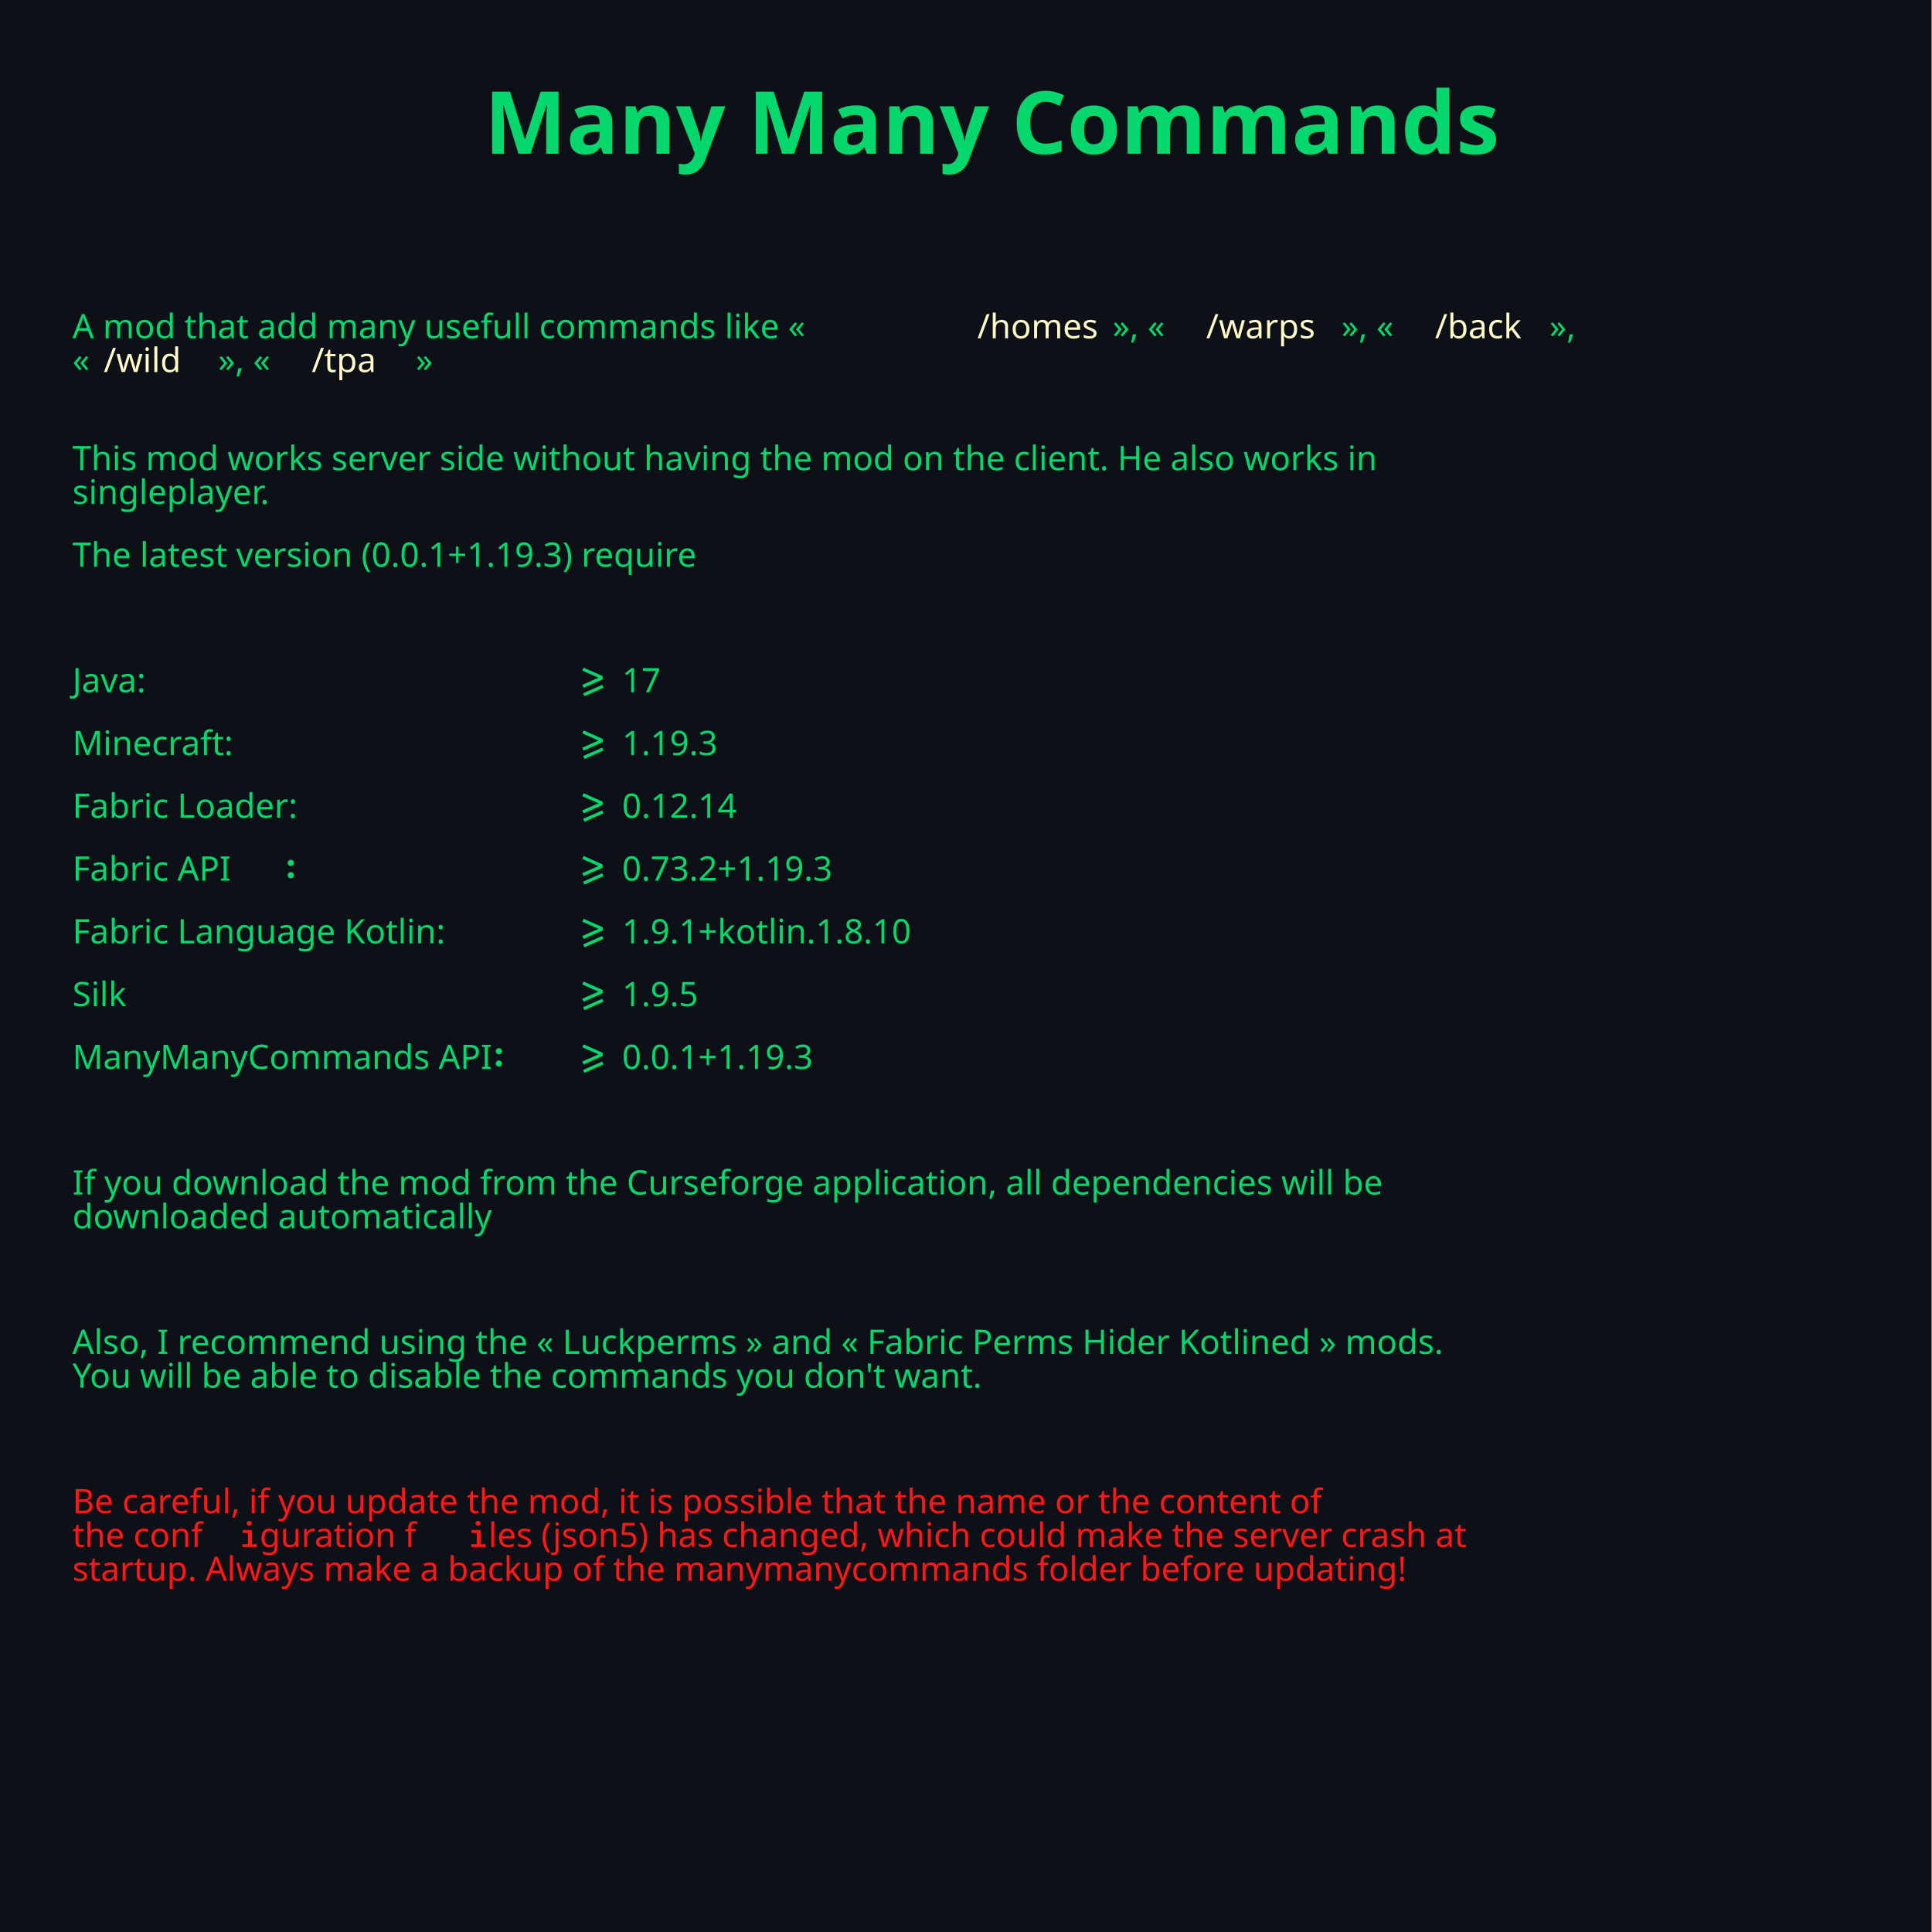
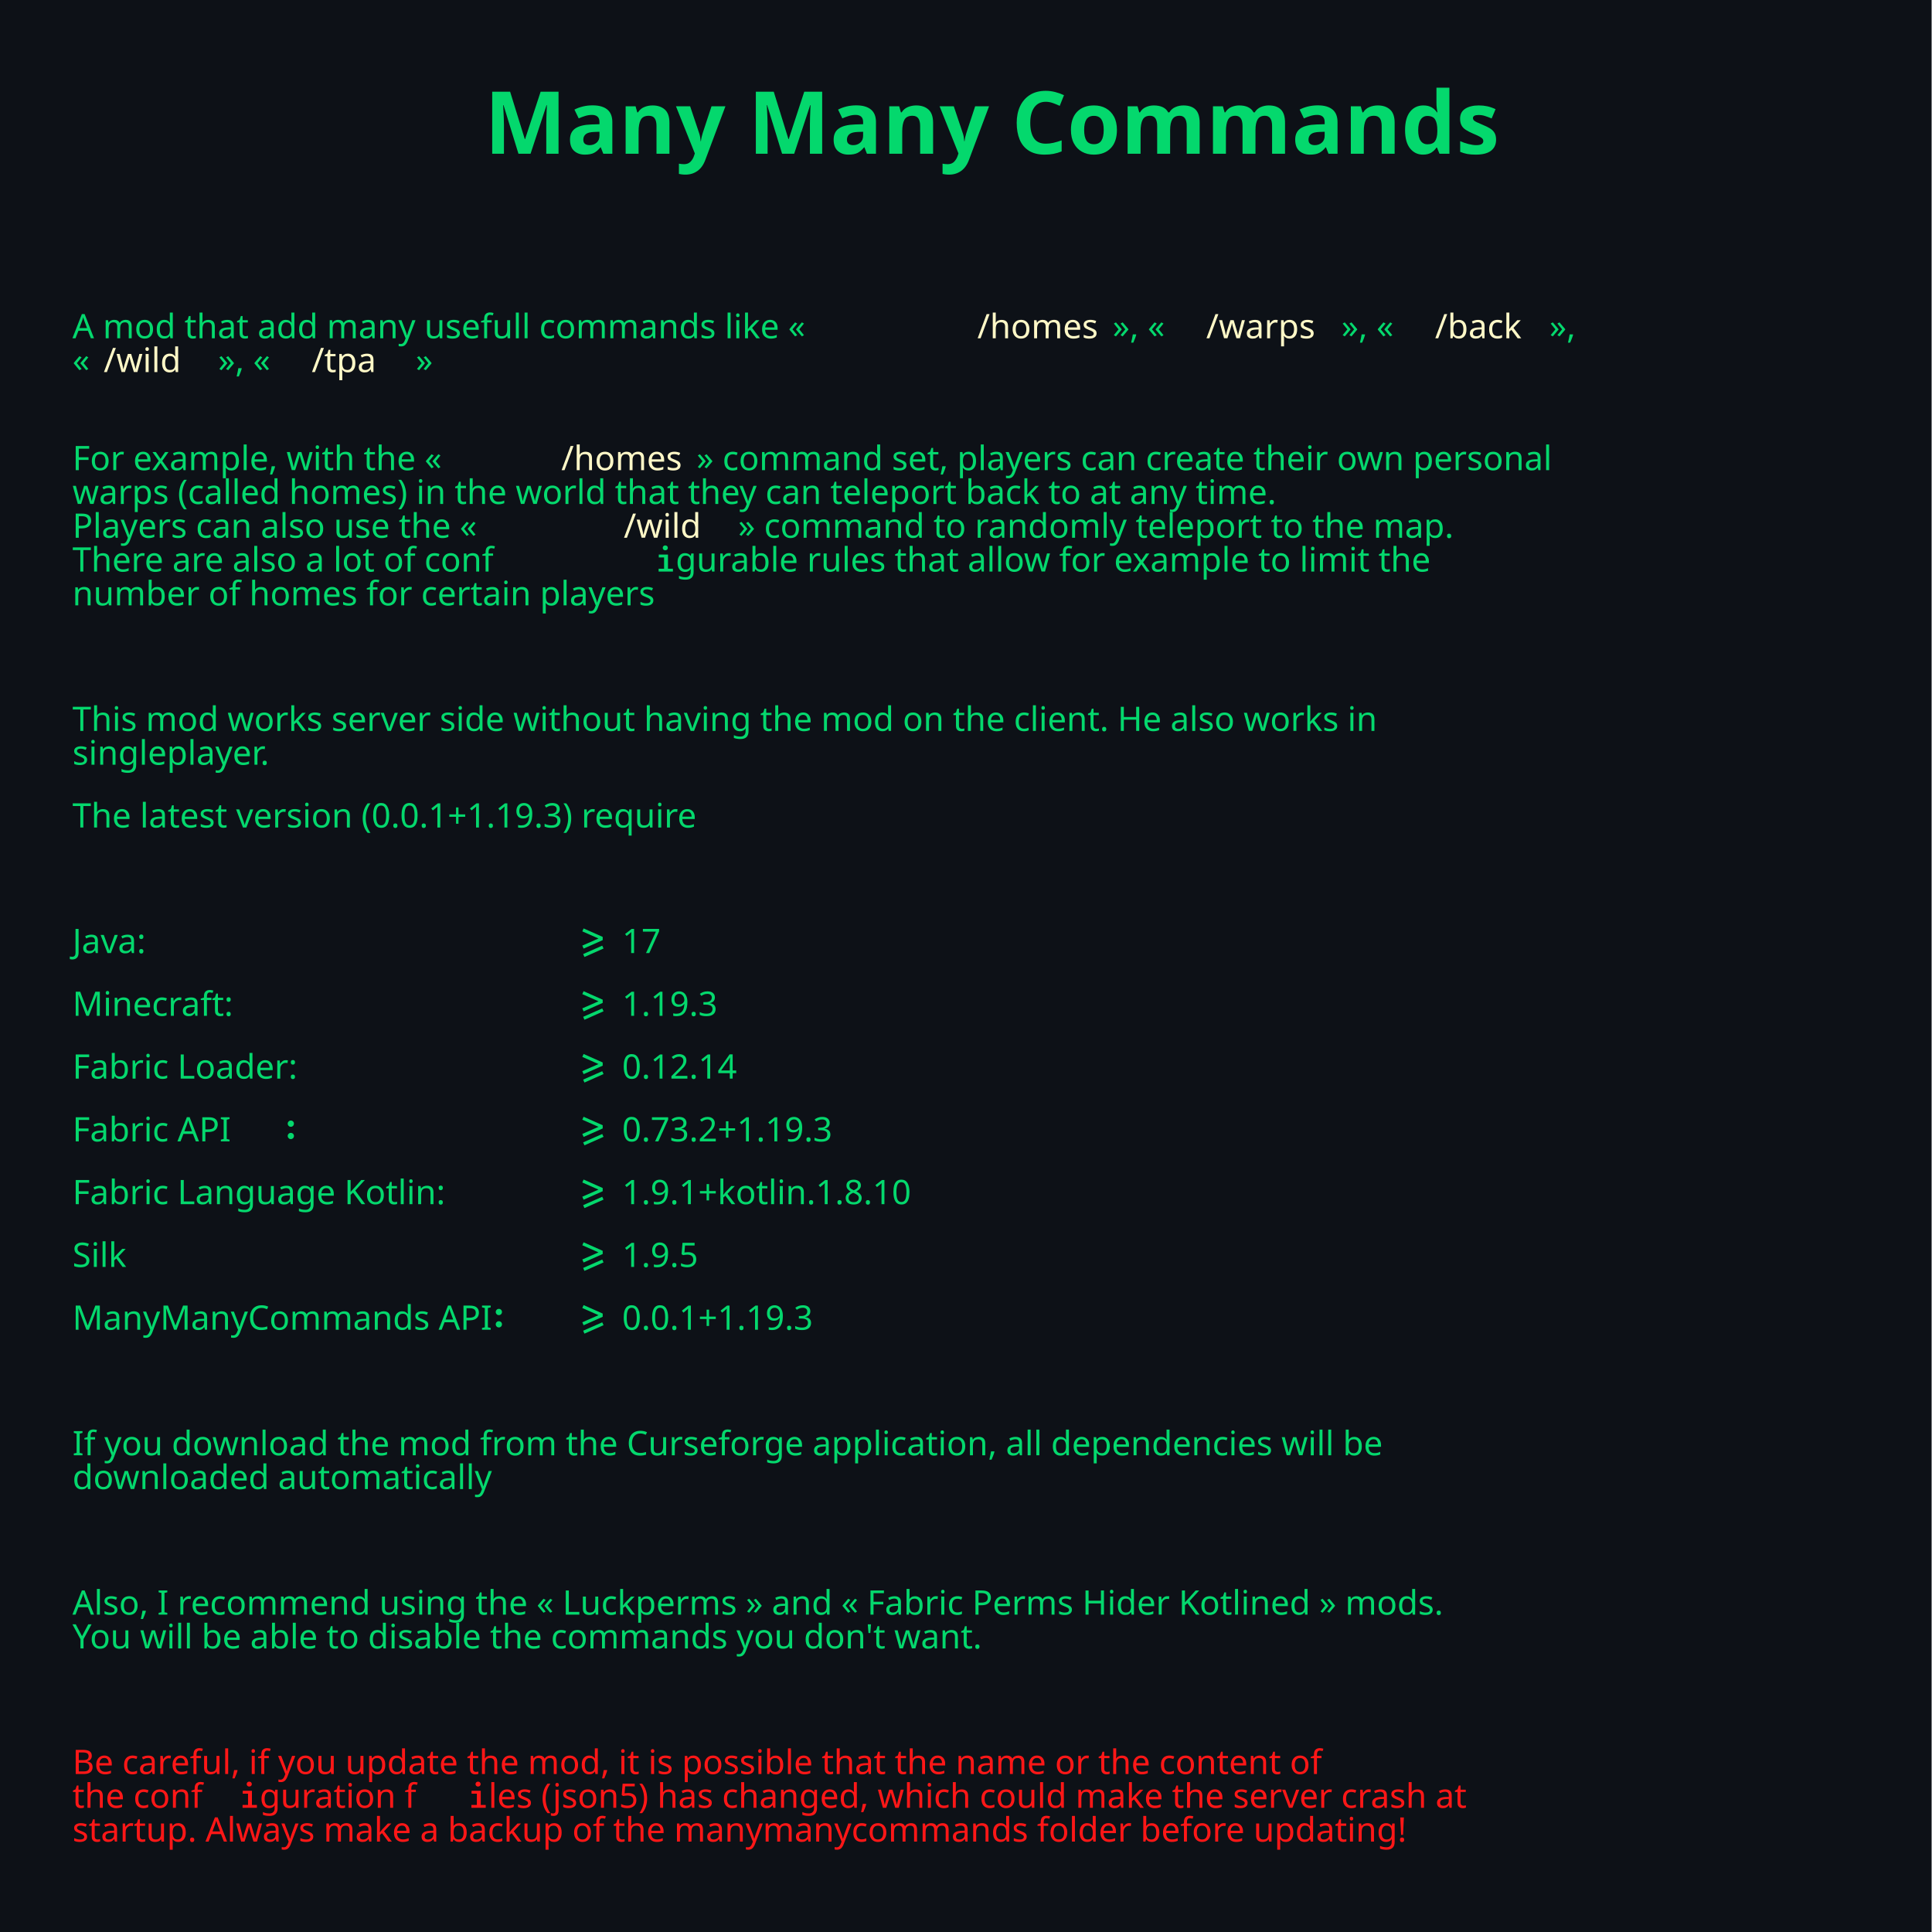
<svg xmlns="http://www.w3.org/2000/svg" width="100%" height="100%" viewBox="0 0 3334 3334" version="1.1" xml:space="preserve" style="fill-rule:evenodd;clip-rule:evenodd;stroke-linejoin:round;stroke-miterlimit:2;">
  <rect id="dark" x="0" y="0" width="3333.33" height="18750" style="fill:#0d1117;" />
  <g transform="matrix(4.16667,0,0,4.16667,-41.6667,-563.206)">
-     <text x="40px" y="329.892px" style="font-family:'FiraCode-Medium', 'Fira Code';font-weight:500;font-size:14px;fill:#04d86d;">This mod works server side without having the mod on the client. He also works in</text>
-     <text x="40px" y="343.892px" style="font-family:'FiraCode-Medium', 'Fira Code';font-weight:500;font-size:14px;fill:#04d86d;">singleplayer.</text>
-     <text x="40px" y="369.892px" style="font-family:'FiraCode-Medium', 'Fira Code';font-weight:500;font-size:14px;fill:#04d86d;">The latest version (0.0.1+1.19.3) require</text>
-     <g transform="matrix(14,0,0,14,246.769,421.892)" />
-     <g transform="matrix(14,0,0,14,246.769,421.892)" />
-     <g transform="matrix(14,0,0,14,255.385,421.892)">
+     <text x="40px" y="329.892px" style="font-family:'FiraCode-Medium', 'Fira Code';font-weight:500;font-size:14px;fill:#04d86d;">For example, with the «</text>
+     <text x="242.462px" y="329.892px" style="font-family:'FiraCode-Medium', 'Fira Code';font-weight:500;font-size:14px;fill:#fff8c7;">/homes</text>
+     <text x="298.462px" y="329.892px" style="font-family:'FiraCode-Medium', 'Fira Code';font-weight:500;font-size:14px;fill:#04d86d;">» command set, players can create their own personal</text>
+     <text x="40px" y="343.892px" style="font-family:'FiraCode-Medium', 'Fira Code';font-weight:500;font-size:14px;fill:#04d86d;">warps (called homes) in the world that they can teleport back to at any time.</text>
+     <text x="40px" y="357.892px" style="font-family:'FiraCode-Medium', 'Fira Code';font-weight:500;font-size:14px;fill:#04d86d;">Players can also use the «</text>
+     <text x="268.308px" y="357.892px" style="font-family:'FiraCode-Medium', 'Fira Code';font-weight:500;font-size:14px;fill:#fff8c7;">/wild</text>
+     <text x="315.692px" y="357.892px" style="font-family:'FiraCode-Medium', 'Fira Code';font-weight:500;font-size:14px;fill:#04d86d;">» command to randomly teleport to the map.</text>
+     <g transform="matrix(14,0,0,14,281.231,371.892)">
+       <path d="M0.307,-0.774c0.023,0 0.041,0.007 0.055,0.021c0.014,0.014 0.021,0.031 0.021,0.051c-0,0.021 -0.007,0.038 -0.021,0.052c-0.014,0.014 -0.032,0.021 -0.055,0.021c-0.022,0 -0.04,-0.007 -0.054,-0.021c-0.014,-0.014 -0.021,-0.031 -0.021,-0.052c0,-0.02 0.007,-0.037 0.021,-0.051c0.014,-0.014 0.032,-0.021 0.054,-0.021Zm0.08,0.271l0,0.419l0.147,-0l0,0.084l-0.424,0l0,-0.084l0.162,-0l0,-0.334l-0.157,0l0,-0.085l0.272,0Z" style="fill:#04d86d;fill-rule:nonzero;" />
+     </g>
+     <g transform="matrix(14,0,0,14,281.231,371.892)" />
+     <text x="40px" y="371.892px" style="font-family:'FiraCode-Medium', 'Fira Code';font-weight:500;font-size:14px;fill:#04d86d;">There are also a lot of conf<tspan x="289.846px " y="371.892px ">g</tspan>urable rules that allow for example to limit the</text>
+     <text x="40px" y="385.892px" style="font-family:'FiraCode-Medium', 'Fira Code';font-weight:500;font-size:14px;fill:#04d86d;">number of homes for certain players</text>
+     <text x="40px" y="437.892px" style="font-family:'FiraCode-Medium', 'Fira Code';font-weight:500;font-size:14px;fill:#04d86d;">This mod works server side without having the mod on the client. He also works in</text>
+     <text x="40px" y="451.892px" style="font-family:'FiraCode-Medium', 'Fira Code';font-weight:500;font-size:14px;fill:#04d86d;">singleplayer.</text>
+     <text x="40px" y="477.892px" style="font-family:'FiraCode-Medium', 'Fira Code';font-weight:500;font-size:14px;fill:#04d86d;">The latest version (0.0.1+1.19.3) require</text>
+     <g transform="matrix(14,0,0,14,246.769,529.892)" />
+     <g transform="matrix(14,0,0,14,246.769,529.892)" />
+     <g transform="matrix(14,0,0,14,255.385,529.892)">
      <path d="M-0.301,-0.221l0.479,-0.21l-0.479,-0.211l0.038,-0.087l0.565,0.251l0,0.095l-0.565,0.251l-0.038,-0.089Zm0.025,0.25l0.564,-0.248l0.039,0.084l-0.565,0.251l-0.038,-0.087Z" style="fill:#04d86d;fill-rule:nonzero;" />
    </g>
-     <g transform="matrix(14,0,0,14,255.385,421.892)" />
-     <text x="40px" y="421.892px" style="font-family:'FiraCode-Medium', 'Fira Code';font-weight:500;font-size:14px;fill:#04d86d;">Java:                   <tspan x="264px " y="421.892px "> </tspan>17</text>
-     <g transform="matrix(14,0,0,14,246.769,447.892)" />
-     <g transform="matrix(14,0,0,14,246.769,447.892)" />
-     <g transform="matrix(14,0,0,14,255.385,447.892)">
+     <g transform="matrix(14,0,0,14,255.385,529.892)" />
+     <text x="40px" y="529.892px" style="font-family:'FiraCode-Medium', 'Fira Code';font-weight:500;font-size:14px;fill:#04d86d;">Java:                   <tspan x="264px " y="529.892px "> </tspan>17</text>
+     <g transform="matrix(14,0,0,14,246.769,555.892)" />
+     <g transform="matrix(14,0,0,14,246.769,555.892)" />
+     <g transform="matrix(14,0,0,14,255.385,555.892)">
      <path d="M-0.301,-0.221l0.479,-0.21l-0.479,-0.211l0.038,-0.087l0.565,0.251l0,0.095l-0.565,0.251l-0.038,-0.089Zm0.025,0.25l0.564,-0.248l0.039,0.084l-0.565,0.251l-0.038,-0.087Z" style="fill:#04d86d;fill-rule:nonzero;" />
    </g>
-     <g transform="matrix(14,0,0,14,255.385,447.892)" />
-     <text x="40px" y="447.892px" style="font-family:'FiraCode-Medium', 'Fira Code';font-weight:500;font-size:14px;fill:#04d86d;">Minecraft:              <tspan x="264px " y="447.892px "> </tspan>1.19.3</text>
-     <g transform="matrix(14,0,0,14,246.769,473.892)" />
-     <g transform="matrix(14,0,0,14,246.769,473.892)" />
-     <g transform="matrix(14,0,0,14,255.385,473.892)">
+     <g transform="matrix(14,0,0,14,255.385,555.892)" />
+     <text x="40px" y="555.892px" style="font-family:'FiraCode-Medium', 'Fira Code';font-weight:500;font-size:14px;fill:#04d86d;">Minecraft:              <tspan x="264px " y="555.892px "> </tspan>1.19.3</text>
+     <g transform="matrix(14,0,0,14,246.769,581.892)" />
+     <g transform="matrix(14,0,0,14,246.769,581.892)" />
+     <g transform="matrix(14,0,0,14,255.385,581.892)">
      <path d="M-0.301,-0.221l0.479,-0.21l-0.479,-0.211l0.038,-0.087l0.565,0.251l0,0.095l-0.565,0.251l-0.038,-0.089Zm0.025,0.25l0.564,-0.248l0.039,0.084l-0.565,0.251l-0.038,-0.087Z" style="fill:#04d86d;fill-rule:nonzero;" />
    </g>
-     <g transform="matrix(14,0,0,14,255.385,473.892)" />
-     <text x="40px" y="473.892px" style="font-family:'FiraCode-Medium', 'Fira Code';font-weight:500;font-size:14px;fill:#04d86d;">Fabric Loader:          <tspan x="264px " y="473.892px "> </tspan>0.12.14</text>
-     <g transform="matrix(14,0,0,14,126.154,499.892)">
+     <g transform="matrix(14,0,0,14,255.385,581.892)" />
+     <text x="40px" y="581.892px" style="font-family:'FiraCode-Medium', 'Fira Code';font-weight:500;font-size:14px;fill:#04d86d;">Fabric Loader:          <tspan x="264px " y="581.892px "> </tspan>0.12.14</text>
+     <g transform="matrix(14,0,0,14,126.154,607.892)">
      <path d="M0.215,-0.525c-0,-0.025 0.009,-0.047 0.027,-0.065c0.017,-0.018 0.039,-0.027 0.065,-0.027c0.026,0 0.048,0.009 0.066,0.027c0.018,0.018 0.026,0.04 0.026,0.065c0,0.025 -0.008,0.047 -0.026,0.065c-0.018,0.019 -0.04,0.028 -0.066,0.028c-0.026,-0 -0.048,-0.009 -0.065,-0.028c-0.018,-0.018 -0.027,-0.04 -0.027,-0.065Zm-0,0.364c-0,-0.025 0.009,-0.046 0.027,-0.064c0.017,-0.018 0.039,-0.027 0.065,-0.027c0.026,-0 0.048,0.009 0.066,0.027c0.018,0.018 0.026,0.039 0.026,0.064c0,0.026 -0.008,0.047 -0.026,0.066c-0.018,0.018 -0.04,0.027 -0.066,0.027c-0.026,-0 -0.048,-0.009 -0.065,-0.027c-0.018,-0.019 -0.027,-0.04 -0.027,-0.066Z" style="fill:#04d86d;fill-rule:nonzero;" />
    </g>
-     <g transform="matrix(14,0,0,14,126.154,499.892)" />
-     <g transform="matrix(14,0,0,14,246.769,499.892)" />
-     <g transform="matrix(14,0,0,14,246.769,499.892)" />
-     <g transform="matrix(14,0,0,14,255.385,499.892)">
+     <g transform="matrix(14,0,0,14,126.154,607.892)" />
+     <g transform="matrix(14,0,0,14,246.769,607.892)" />
+     <g transform="matrix(14,0,0,14,246.769,607.892)" />
+     <g transform="matrix(14,0,0,14,255.385,607.892)">
      <path d="M-0.301,-0.221l0.479,-0.21l-0.479,-0.211l0.038,-0.087l0.565,0.251l0,0.095l-0.565,0.251l-0.038,-0.089Zm0.025,0.25l0.564,-0.248l0.039,0.084l-0.565,0.251l-0.038,-0.087Z" style="fill:#04d86d;fill-rule:nonzero;" />
    </g>
-     <g transform="matrix(14,0,0,14,255.385,499.892)" />
-     <text x="40px" y="499.892px" style="font-family:'FiraCode-Medium', 'Fira Code';font-weight:500;font-size:14px;fill:#04d86d;">Fabric API<tspan x="134.769px " y="499.892px "> </tspan>
-       <tspan x="264px " y="499.892px "> </tspan>0.73.2+1.19.3</text>
-     <g transform="matrix(14,0,0,14,246.769,525.892)" />
-     <g transform="matrix(14,0,0,14,246.769,525.892)" />
-     <g transform="matrix(14,0,0,14,255.385,525.892)">
+     <g transform="matrix(14,0,0,14,255.385,607.892)" />
+     <text x="40px" y="607.892px" style="font-family:'FiraCode-Medium', 'Fira Code';font-weight:500;font-size:14px;fill:#04d86d;">Fabric API<tspan x="134.769px " y="607.892px "> </tspan>
+       <tspan x="264px " y="607.892px "> </tspan>0.73.2+1.19.3</text>
+     <g transform="matrix(14,0,0,14,246.769,633.892)" />
+     <g transform="matrix(14,0,0,14,246.769,633.892)" />
+     <g transform="matrix(14,0,0,14,255.385,633.892)">
      <path d="M-0.301,-0.221l0.479,-0.21l-0.479,-0.211l0.038,-0.087l0.565,0.251l0,0.095l-0.565,0.251l-0.038,-0.089Zm0.025,0.25l0.564,-0.248l0.039,0.084l-0.565,0.251l-0.038,-0.087Z" style="fill:#04d86d;fill-rule:nonzero;" />
    </g>
-     <g transform="matrix(14,0,0,14,255.385,525.892)" />
-     <text x="40px" y="525.892px" style="font-family:'FiraCode-Medium', 'Fira Code';font-weight:500;font-size:14px;fill:#04d86d;">Fabric Language Kotlin: <tspan x="264px " y="525.892px "> </tspan>1.9.1+kotlin.1.8.10</text>
-     <g transform="matrix(14,0,0,14,246.769,551.892)" />
-     <g transform="matrix(14,0,0,14,246.769,551.892)" />
-     <g transform="matrix(14,0,0,14,255.385,551.892)">
+     <g transform="matrix(14,0,0,14,255.385,633.892)" />
+     <text x="40px" y="633.892px" style="font-family:'FiraCode-Medium', 'Fira Code';font-weight:500;font-size:14px;fill:#04d86d;">Fabric Language Kotlin: <tspan x="264px " y="633.892px "> </tspan>1.9.1+kotlin.1.8.10</text>
+     <g transform="matrix(14,0,0,14,246.769,659.892)" />
+     <g transform="matrix(14,0,0,14,246.769,659.892)" />
+     <g transform="matrix(14,0,0,14,255.385,659.892)">
      <path d="M-0.301,-0.221l0.479,-0.21l-0.479,-0.211l0.038,-0.087l0.565,0.251l0,0.095l-0.565,0.251l-0.038,-0.089Zm0.025,0.25l0.564,-0.248l0.039,0.084l-0.565,0.251l-0.038,-0.087Z" style="fill:#04d86d;fill-rule:nonzero;" />
    </g>
-     <g transform="matrix(14,0,0,14,255.385,551.892)" />
-     <text x="40px" y="551.892px" style="font-family:'FiraCode-Medium', 'Fira Code';font-weight:500;font-size:14px;fill:#04d86d;">Silk                    <tspan x="264px " y="551.892px "> </tspan>1.9.5</text>
-     <g transform="matrix(14,0,0,14,212.308,577.892)">
+     <g transform="matrix(14,0,0,14,255.385,659.892)" />
+     <text x="40px" y="659.892px" style="font-family:'FiraCode-Medium', 'Fira Code';font-weight:500;font-size:14px;fill:#04d86d;">Silk                    <tspan x="264px " y="659.892px "> </tspan>1.9.5</text>
+     <g transform="matrix(14,0,0,14,212.308,685.892)">
      <path d="M0.215,-0.525c-0,-0.025 0.009,-0.047 0.027,-0.065c0.017,-0.018 0.039,-0.027 0.065,-0.027c0.026,0 0.048,0.009 0.066,0.027c0.018,0.018 0.026,0.04 0.026,0.065c0,0.025 -0.008,0.047 -0.026,0.065c-0.018,0.019 -0.04,0.028 -0.066,0.028c-0.026,-0 -0.048,-0.009 -0.065,-0.028c-0.018,-0.018 -0.027,-0.04 -0.027,-0.065Zm-0,0.364c-0,-0.025 0.009,-0.046 0.027,-0.064c0.017,-0.018 0.039,-0.027 0.065,-0.027c0.026,-0 0.048,0.009 0.066,0.027c0.018,0.018 0.026,0.039 0.026,0.064c0,0.026 -0.008,0.047 -0.026,0.066c-0.018,0.018 -0.04,0.027 -0.066,0.027c-0.026,-0 -0.048,-0.009 -0.065,-0.027c-0.018,-0.019 -0.027,-0.04 -0.027,-0.066Z" style="fill:#04d86d;fill-rule:nonzero;" />
    </g>
-     <g transform="matrix(14,0,0,14,212.308,577.892)" />
-     <g transform="matrix(14,0,0,14,246.769,577.892)" />
-     <g transform="matrix(14,0,0,14,246.769,577.892)" />
-     <g transform="matrix(14,0,0,14,255.385,577.892)">
+     <g transform="matrix(14,0,0,14,212.308,685.892)" />
+     <g transform="matrix(14,0,0,14,246.769,685.892)" />
+     <g transform="matrix(14,0,0,14,246.769,685.892)" />
+     <g transform="matrix(14,0,0,14,255.385,685.892)">
      <path d="M-0.301,-0.221l0.479,-0.21l-0.479,-0.211l0.038,-0.087l0.565,0.251l0,0.095l-0.565,0.251l-0.038,-0.089Zm0.025,0.25l0.564,-0.248l0.039,0.084l-0.565,0.251l-0.038,-0.087Z" style="fill:#04d86d;fill-rule:nonzero;" />
    </g>
-     <g transform="matrix(14,0,0,14,255.385,577.892)" />
-     <text x="40px" y="577.892px" style="font-family:'FiraCode-Medium', 'Fira Code';font-weight:500;font-size:14px;fill:#04d86d;">ManyManyCommands API<tspan x="220.923px " y="577.892px "> </tspan>
-       <tspan x="264px " y="577.892px "> </tspan>0.0.1+1.19.3</text>
-     <text x="40px" y="629.892px" style="font-family:'FiraCode-Medium', 'Fira Code';font-weight:500;font-size:14px;fill:#04d86d;">If you download the mod from the Curseforge application, all dependencies will be</text>
-     <text x="40px" y="643.892px" style="font-family:'FiraCode-Medium', 'Fira Code';font-weight:500;font-size:14px;fill:#04d86d;">downloaded automatically</text>
-     <text x="40px" y="695.892px" style="font-family:'FiraCode-Medium', 'Fira Code';font-weight:500;font-size:14px;fill:#04d86d;">Also, I recommend using the « Luckperms » and « Fabric Perms Hider Kotlined » mods.</text>
-     <text x="40px" y="709.892px" style="font-family:'FiraCode-Medium', 'Fira Code';font-weight:500;font-size:14px;fill:#04d86d;">You will be able to disable the commands you don't want.</text>
-     <text x="40px" y="761.892px" style="font-family:'FiraCode-Medium', 'Fira Code';font-weight:500;font-size:14px;fill:#ff1717;">Be careful, if you update the mod, it is possible that the name or the content of</text>
-     <g transform="matrix(14,0,0,14,108.923,775.892)">
+     <g transform="matrix(14,0,0,14,255.385,685.892)" />
+     <text x="40px" y="685.892px" style="font-family:'FiraCode-Medium', 'Fira Code';font-weight:500;font-size:14px;fill:#04d86d;">ManyManyCommands API<tspan x="220.923px " y="685.892px "> </tspan>
+       <tspan x="264px " y="685.892px "> </tspan>0.0.1+1.19.3</text>
+     <text x="40px" y="737.892px" style="font-family:'FiraCode-Medium', 'Fira Code';font-weight:500;font-size:14px;fill:#04d86d;">If you download the mod from the Curseforge application, all dependencies will be</text>
+     <text x="40px" y="751.892px" style="font-family:'FiraCode-Medium', 'Fira Code';font-weight:500;font-size:14px;fill:#04d86d;">downloaded automatically</text>
+     <text x="40px" y="803.892px" style="font-family:'FiraCode-Medium', 'Fira Code';font-weight:500;font-size:14px;fill:#04d86d;">Also, I recommend using the « Luckperms » and « Fabric Perms Hider Kotlined » mods.</text>
+     <text x="40px" y="817.892px" style="font-family:'FiraCode-Medium', 'Fira Code';font-weight:500;font-size:14px;fill:#04d86d;">You will be able to disable the commands you don't want.</text>
+     <text x="40px" y="869.892px" style="font-family:'FiraCode-Medium', 'Fira Code';font-weight:500;font-size:14px;fill:#ff1717;">Be careful, if you update the mod, it is possible that the name or the content of</text>
+     <g transform="matrix(14,0,0,14,108.923,883.892)">
      <path d="M0.307,-0.774c0.023,0 0.041,0.007 0.055,0.021c0.014,0.014 0.021,0.031 0.021,0.051c-0,0.021 -0.007,0.038 -0.021,0.052c-0.014,0.014 -0.032,0.021 -0.055,0.021c-0.022,0 -0.04,-0.007 -0.054,-0.021c-0.014,-0.014 -0.021,-0.031 -0.021,-0.052c0,-0.02 0.007,-0.037 0.021,-0.051c0.014,-0.014 0.032,-0.021 0.054,-0.021Zm0.08,0.271l0,0.419l0.147,-0l0,0.084l-0.424,0l0,-0.084l0.162,-0l0,-0.334l-0.157,0l0,-0.085l0.272,0Z" style="fill:#ff1717;fill-rule:nonzero;" />
    </g>
-     <g transform="matrix(14,0,0,14,108.923,775.892)" />
-     <g transform="matrix(14,0,0,14,203.692,775.892)">
+     <g transform="matrix(14,0,0,14,108.923,883.892)" />
+     <g transform="matrix(14,0,0,14,203.692,883.892)">
      <path d="M0.307,-0.774c0.023,0 0.041,0.007 0.055,0.021c0.014,0.014 0.021,0.031 0.021,0.051c-0,0.021 -0.007,0.038 -0.021,0.052c-0.014,0.014 -0.032,0.021 -0.055,0.021c-0.022,0 -0.04,-0.007 -0.054,-0.021c-0.014,-0.014 -0.021,-0.031 -0.021,-0.052c0,-0.02 0.007,-0.037 0.021,-0.051c0.014,-0.014 0.032,-0.021 0.054,-0.021Zm0.08,0.271l0,0.419l0.147,-0l0,0.084l-0.424,0l0,-0.084l0.162,-0l0,-0.334l-0.157,0l0,-0.085l0.272,0Z" style="fill:#ff1717;fill-rule:nonzero;" />
    </g>
-     <g transform="matrix(14,0,0,14,203.692,775.892)" />
-     <text x="40px" y="775.892px" style="font-family:'FiraCode-Medium', 'Fira Code';font-weight:500;font-size:14px;fill:#ff1717;">the conf<tspan x="117.538px " y="775.892px ">g</tspan>uration f<tspan x="212.308px " y="775.892px ">l</tspan>es (json5) has changed, which could make the server crash at</text>
-     <g transform="matrix(14,0,0,14,703.385,789.892)" />
-     <text x="40px" y="789.892px" style="font-family:'FiraCode-Medium', 'Fira Code';font-weight:500;font-size:14px;fill:#ff1717;">startup. Always make a backup of the manymanycommands folder before updating!</text>
+     <g transform="matrix(14,0,0,14,203.692,883.892)" />
+     <text x="40px" y="883.892px" style="font-family:'FiraCode-Medium', 'Fira Code';font-weight:500;font-size:14px;fill:#ff1717;">the conf<tspan x="117.538px " y="883.892px ">g</tspan>uration f<tspan x="212.308px " y="883.892px ">l</tspan>es (json5) has changed, which could make the server crash at</text>
+     <g transform="matrix(14,0,0,14,703.385,897.892)" />
+     <text x="40px" y="897.892px" style="font-family:'FiraCode-Medium', 'Fira Code';font-weight:500;font-size:14px;fill:#ff1717;">startup. Always make a backup of the manymanycommands folder before updating!</text>
  </g>
  <g transform="matrix(4.16667,0,0,4.16667,-41.6667,-790.785)">
    <text x="40px" y="329.892px" style="font-family:'FiraCode-Medium', 'Fira Code';font-weight:500;font-size:14px;fill:#04d86d;">A mod that add many usefull commands like «</text>
    <text x="414.769px" y="329.892px" style="font-family:'FiraCode-Medium', 'Fira Code';font-weight:500;font-size:14px;fill:#fff8c7;">/homes</text>
    <text x="470.769px" y="329.892px" style="font-family:'FiraCode-Medium', 'Fira Code';font-weight:500;font-size:14px;fill:#04d86d;">», «</text>
    <text x="509.538px" y="329.892px" style="font-family:'FiraCode-Medium', 'Fira Code';font-weight:500;font-size:14px;fill:#fff8c7;">/warps</text>
    <text x="565.538px" y="329.892px" style="font-family:'FiraCode-Medium', 'Fira Code';font-weight:500;font-size:14px;fill:#04d86d;">», «</text>
    <text x="604.308px" y="329.892px" style="font-family:'FiraCode-Medium', 'Fira Code';font-weight:500;font-size:14px;fill:#fff8c7;">/back</text>
    <text x="651.692px" y="329.892px" style="font-family:'FiraCode-Medium', 'Fira Code';font-weight:500;font-size:14px;fill:#04d86d;">»,</text>
    <text x="40px" y="343.892px" style="font-family:'FiraCode-Medium', 'Fira Code';font-weight:500;font-size:14px;fill:#04d86d;">«</text>
    <text x="52.923px" y="343.892px" style="font-family:'FiraCode-Medium', 'Fira Code';font-weight:500;font-size:14px;fill:#fff8c7;">/wild</text>
    <text x="100.308px" y="343.892px" style="font-family:'FiraCode-Medium', 'Fira Code';font-weight:500;font-size:14px;fill:#04d86d;">», «</text>
    <text x="139.077px" y="343.892px" style="font-family:'FiraCode-Medium', 'Fira Code';font-weight:500;font-size:14px;fill:#fff8c7;">/tpa</text>
    <g transform="matrix(14,0,0,14,190.769,343.892)" />
    <text x="182.154px" y="343.892px" style="font-family:'FiraCode-Medium', 'Fira Code';font-weight:500;font-size:14px;fill:#04d86d;">»</text>
  </g>
  <g id="Title" transform="matrix(150,0,0,150,2497.44,265.333)" />
  <text x="835.897px" y="265.333px" style="font-family:'FiraCode-SemiBold', 'Fira Code';font-weight:600;font-size:150px;fill:#04d86d;">Many Many Commands</text>
</svg>
